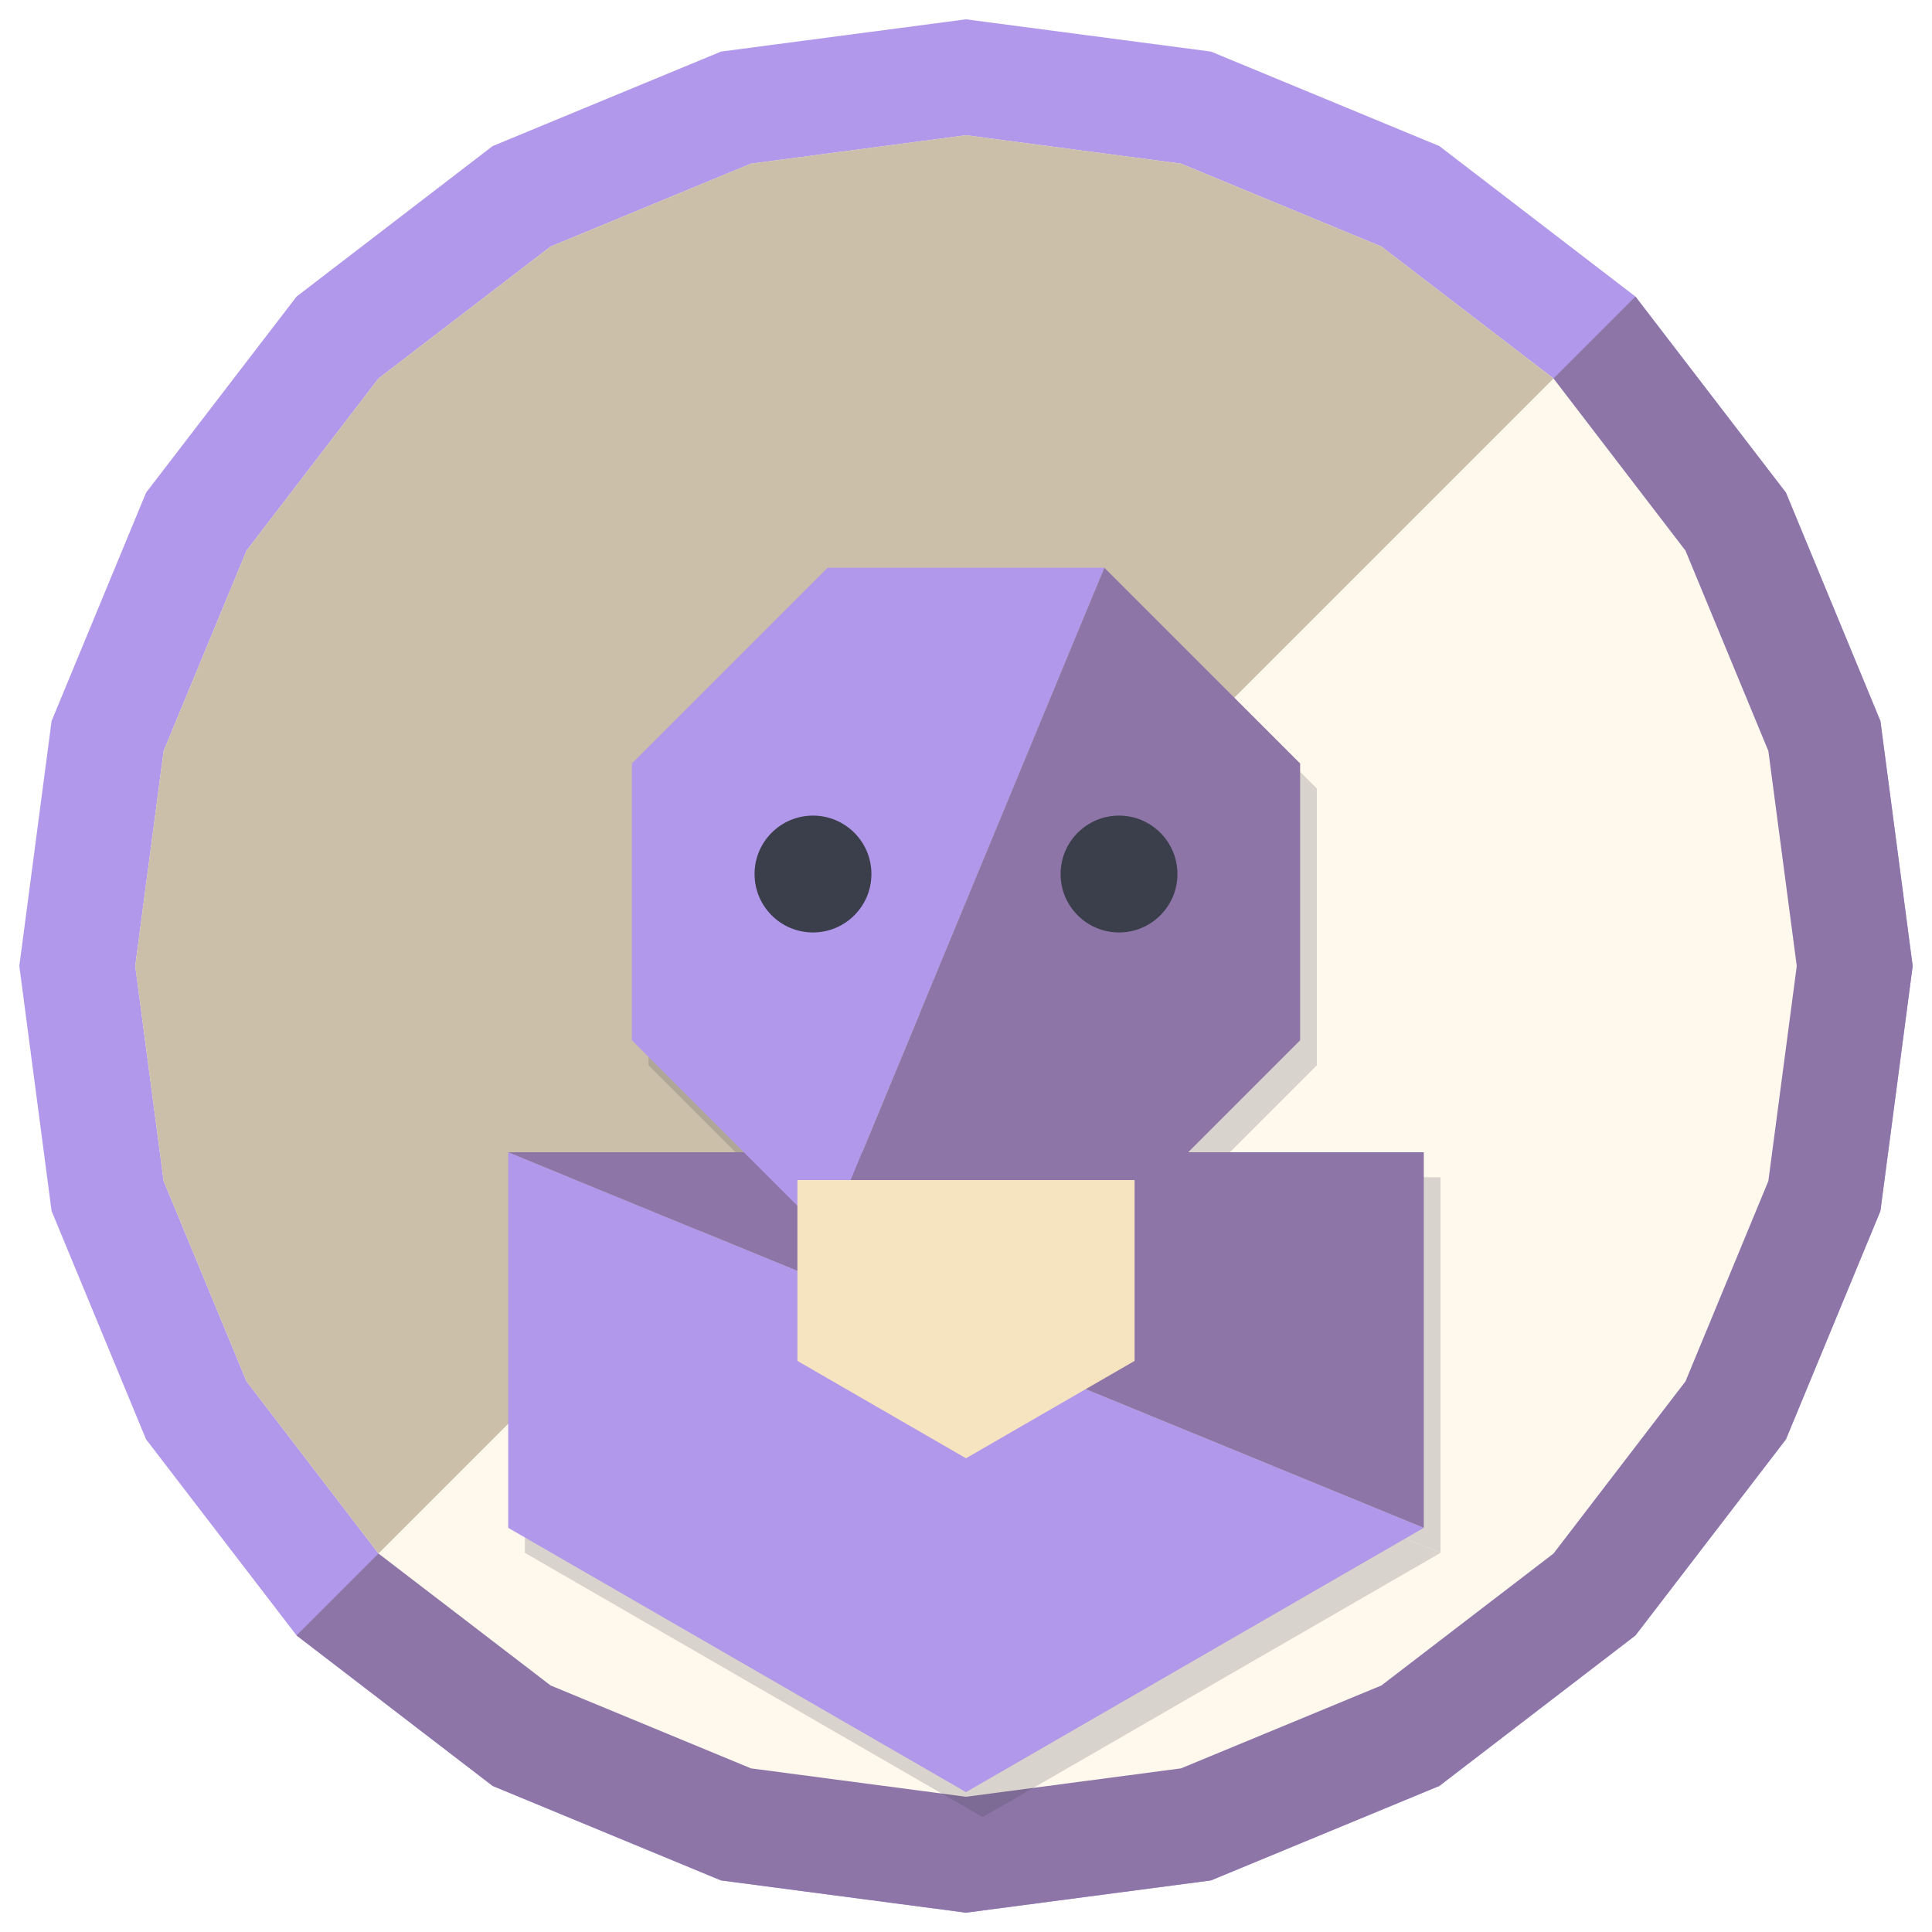
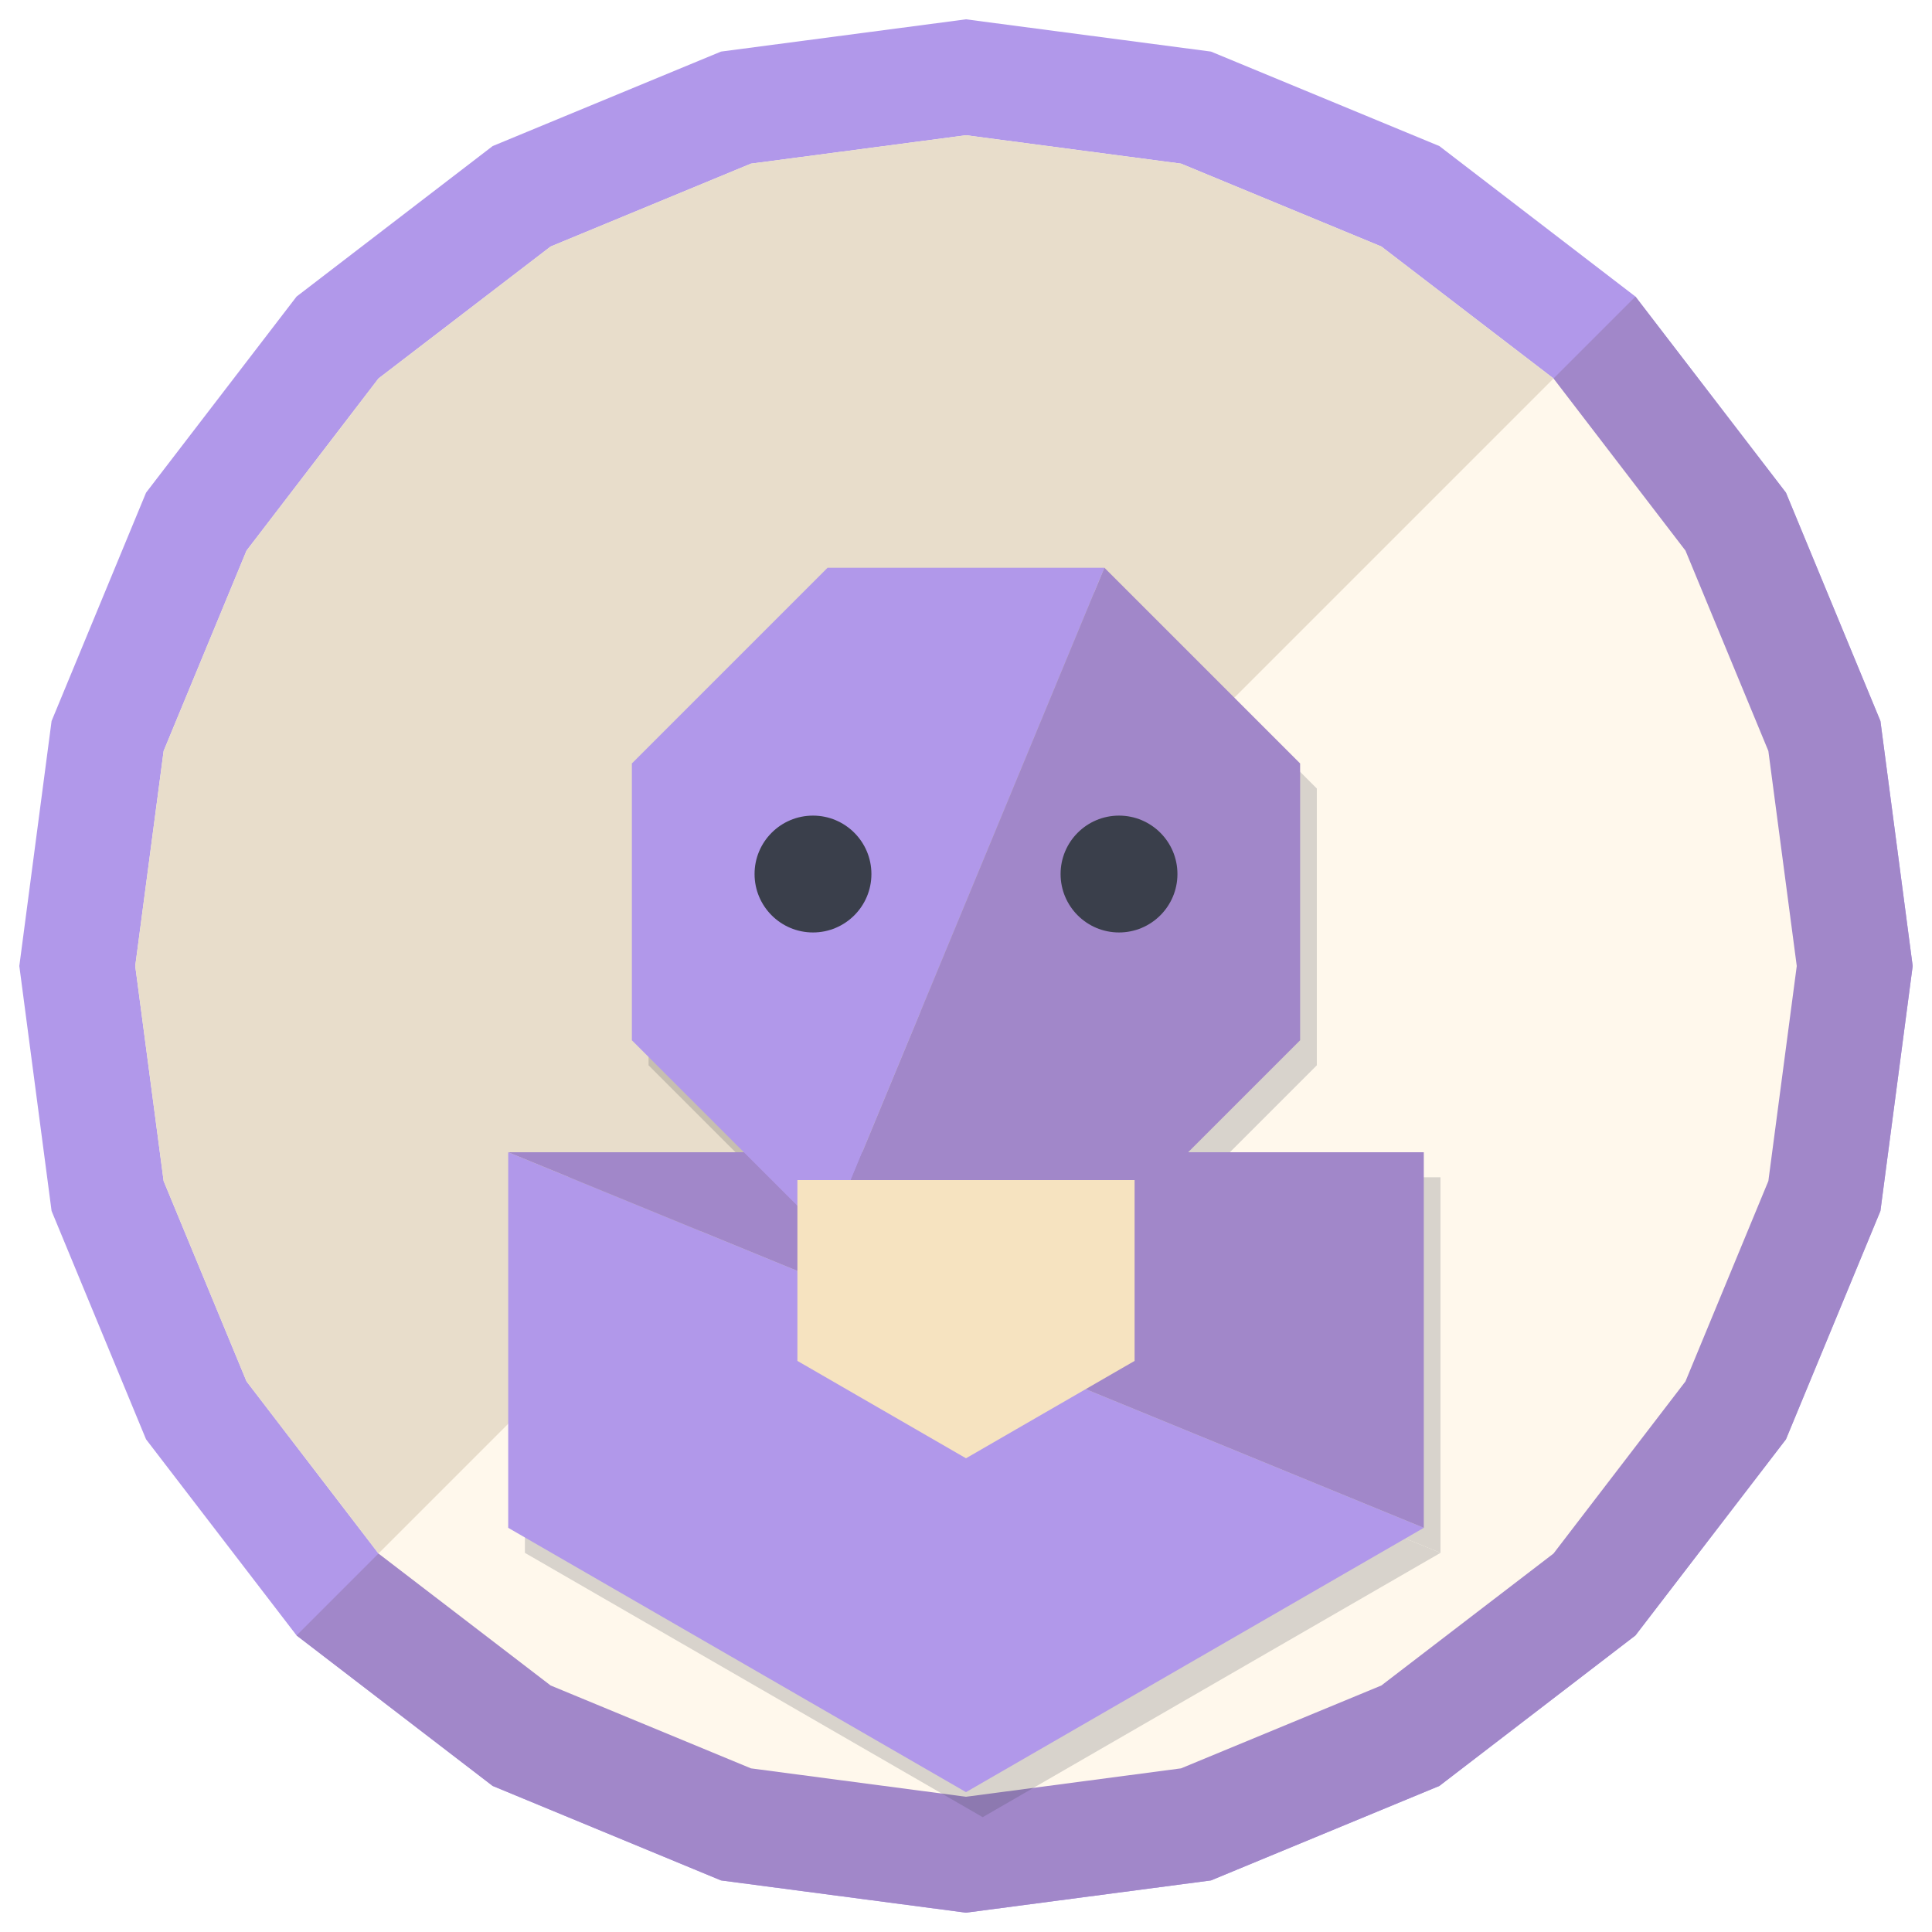
<svg xmlns="http://www.w3.org/2000/svg" width="100" height="100" viewBox="0 0 100 100">
  <polygon points="99,50 97.33,62.68 92.44,74.5 84.65,84.65 74.5,92.44 62.68,97.33 50,99 37.32,97.33 25.5,92.44 15.35,84.65 7.56,74.5 2.67,62.68 1,50 2.67,37.32 7.56,25.5 15.35,15.35 25.5,7.56 37.32,2.67 50,1 62.68,2.67 74.5,7.56 84.65,15.35 92.44,25.5 97.33,37.32" fill="#B198EA" />
-   <polygon points="99,50 97.33,62.68 92.44,74.5 84.65,84.65 74.5,92.44 62.68,97.33 50,99 37.32,97.33 25.5,92.44 15.35,84.65 15.35,84.65 84.65,15.35 92.44,25.5 97.33,37.32" fill="#8E75A8" />
+   <polygon points="99,50 97.33,62.68 92.44,74.5 84.65,84.65 74.5,92.44 62.68,97.33 50,99 37.32,97.33 25.5,92.44 15.35,84.65 15.35,84.65 84.65,15.35 92.44,25.5 97.33,37.32" fill="#A187C9" />
  <polygon points="93,50 91.53,61.13 87.24,71.5 80.41,80.41 71.5,87.24 61.13,91.53 50,93 38.87,91.53 28.5,87.24 19.59,80.41 12.76,71.5 8.47,61.13 7,50 8.47,38.87 12.76,28.5 19.59,19.59 28.5,12.76 38.87,8.47 50,7 61.13,8.47 71.5,12.76 80.41,19.59 87.24,28.5 91.53,38.87" fill="#FFF8EC" />
-   <polygon points="19.59,80.41 12.76,71.5 8.47,61.13 7,50 8.47,38.87 12.76,28.5 19.59,19.59 28.5,12.76 38.87,8.47 50,7 61.13,8.47 71.5,12.76 80.41,19.59 80.41,19.59" fill="#CCBFAA" />
+   <polygon points="19.59,80.41 12.76,71.5 8.47,61.13 7,50 8.47,38.87 12.76,28.5 19.59,19.59 28.5,12.76 38.87,8.47 50,7 61.13,8.47 71.5,12.76 80.41,19.59 80.41,19.59" fill="#E8DDCB" />
  <g transform="translate(14 15) scale(0.72)">
    <g transform="translate(1.2 1.8)" opacity="0.2">
      <polygon points="82.91,89 50,108 17.09,89 17.09,62" fill="#3A3F4B" />
      <polygon points="17.09,62 50,62 82.91,62 82.91,89" fill="#3A3F4B" />
      <polygon points="40.05,68.02 25.98,53.95 25.98,34.05 40.05,19.98 59.95,19.98" fill="#3A3F4B" />
      <polygon points="59.95,19.98 74.02,34.05 74.02,53.95 59.95,68.02 40.05,68.02" fill="#3A3F4B" />
      <polygon points="62.12,77 50,84 37.88,77 37.88,64 50,64 62.12,64" fill="#3A3F4B" />
      <circle cx="39" cy="42" r="4.2" fill="#3A3F4B" />
      <circle cx="61" cy="42" r="4.2" fill="#3A3F4B" />
    </g>
    <polygon points="82.91,89 50,108 17.09,89 17.09,62" fill="#B198EA" />
-     <polygon points="17.09,62 50,62 82.91,62 82.91,89" fill="#8E75A8" />
+     <polygon points="17.09,62 50,62 82.91,62 82.91,89" fill="#A187C9" />
    <polygon points="40.05,68.02 25.98,53.95 25.98,34.05 40.05,19.98 59.95,19.98" fill="#B198EA" />
-     <polygon points="59.95,19.98 74.02,34.05 74.02,53.95 59.95,68.02 40.05,68.02" fill="#8E75A8" />
+     <polygon points="59.95,19.98 74.02,34.05 74.02,53.95 59.95,68.02 40.05,68.02" fill="#A187C9" />
    <polygon points="62.12,77 50,84 37.88,77 37.88,64 50,64 62.12,64" fill="#F6E3C0" />
    <circle cx="39" cy="42" r="4.2" fill="#3A3F4B" />
    <circle cx="61" cy="42" r="4.2" fill="#3A3F4B" />
  </g>
</svg>
